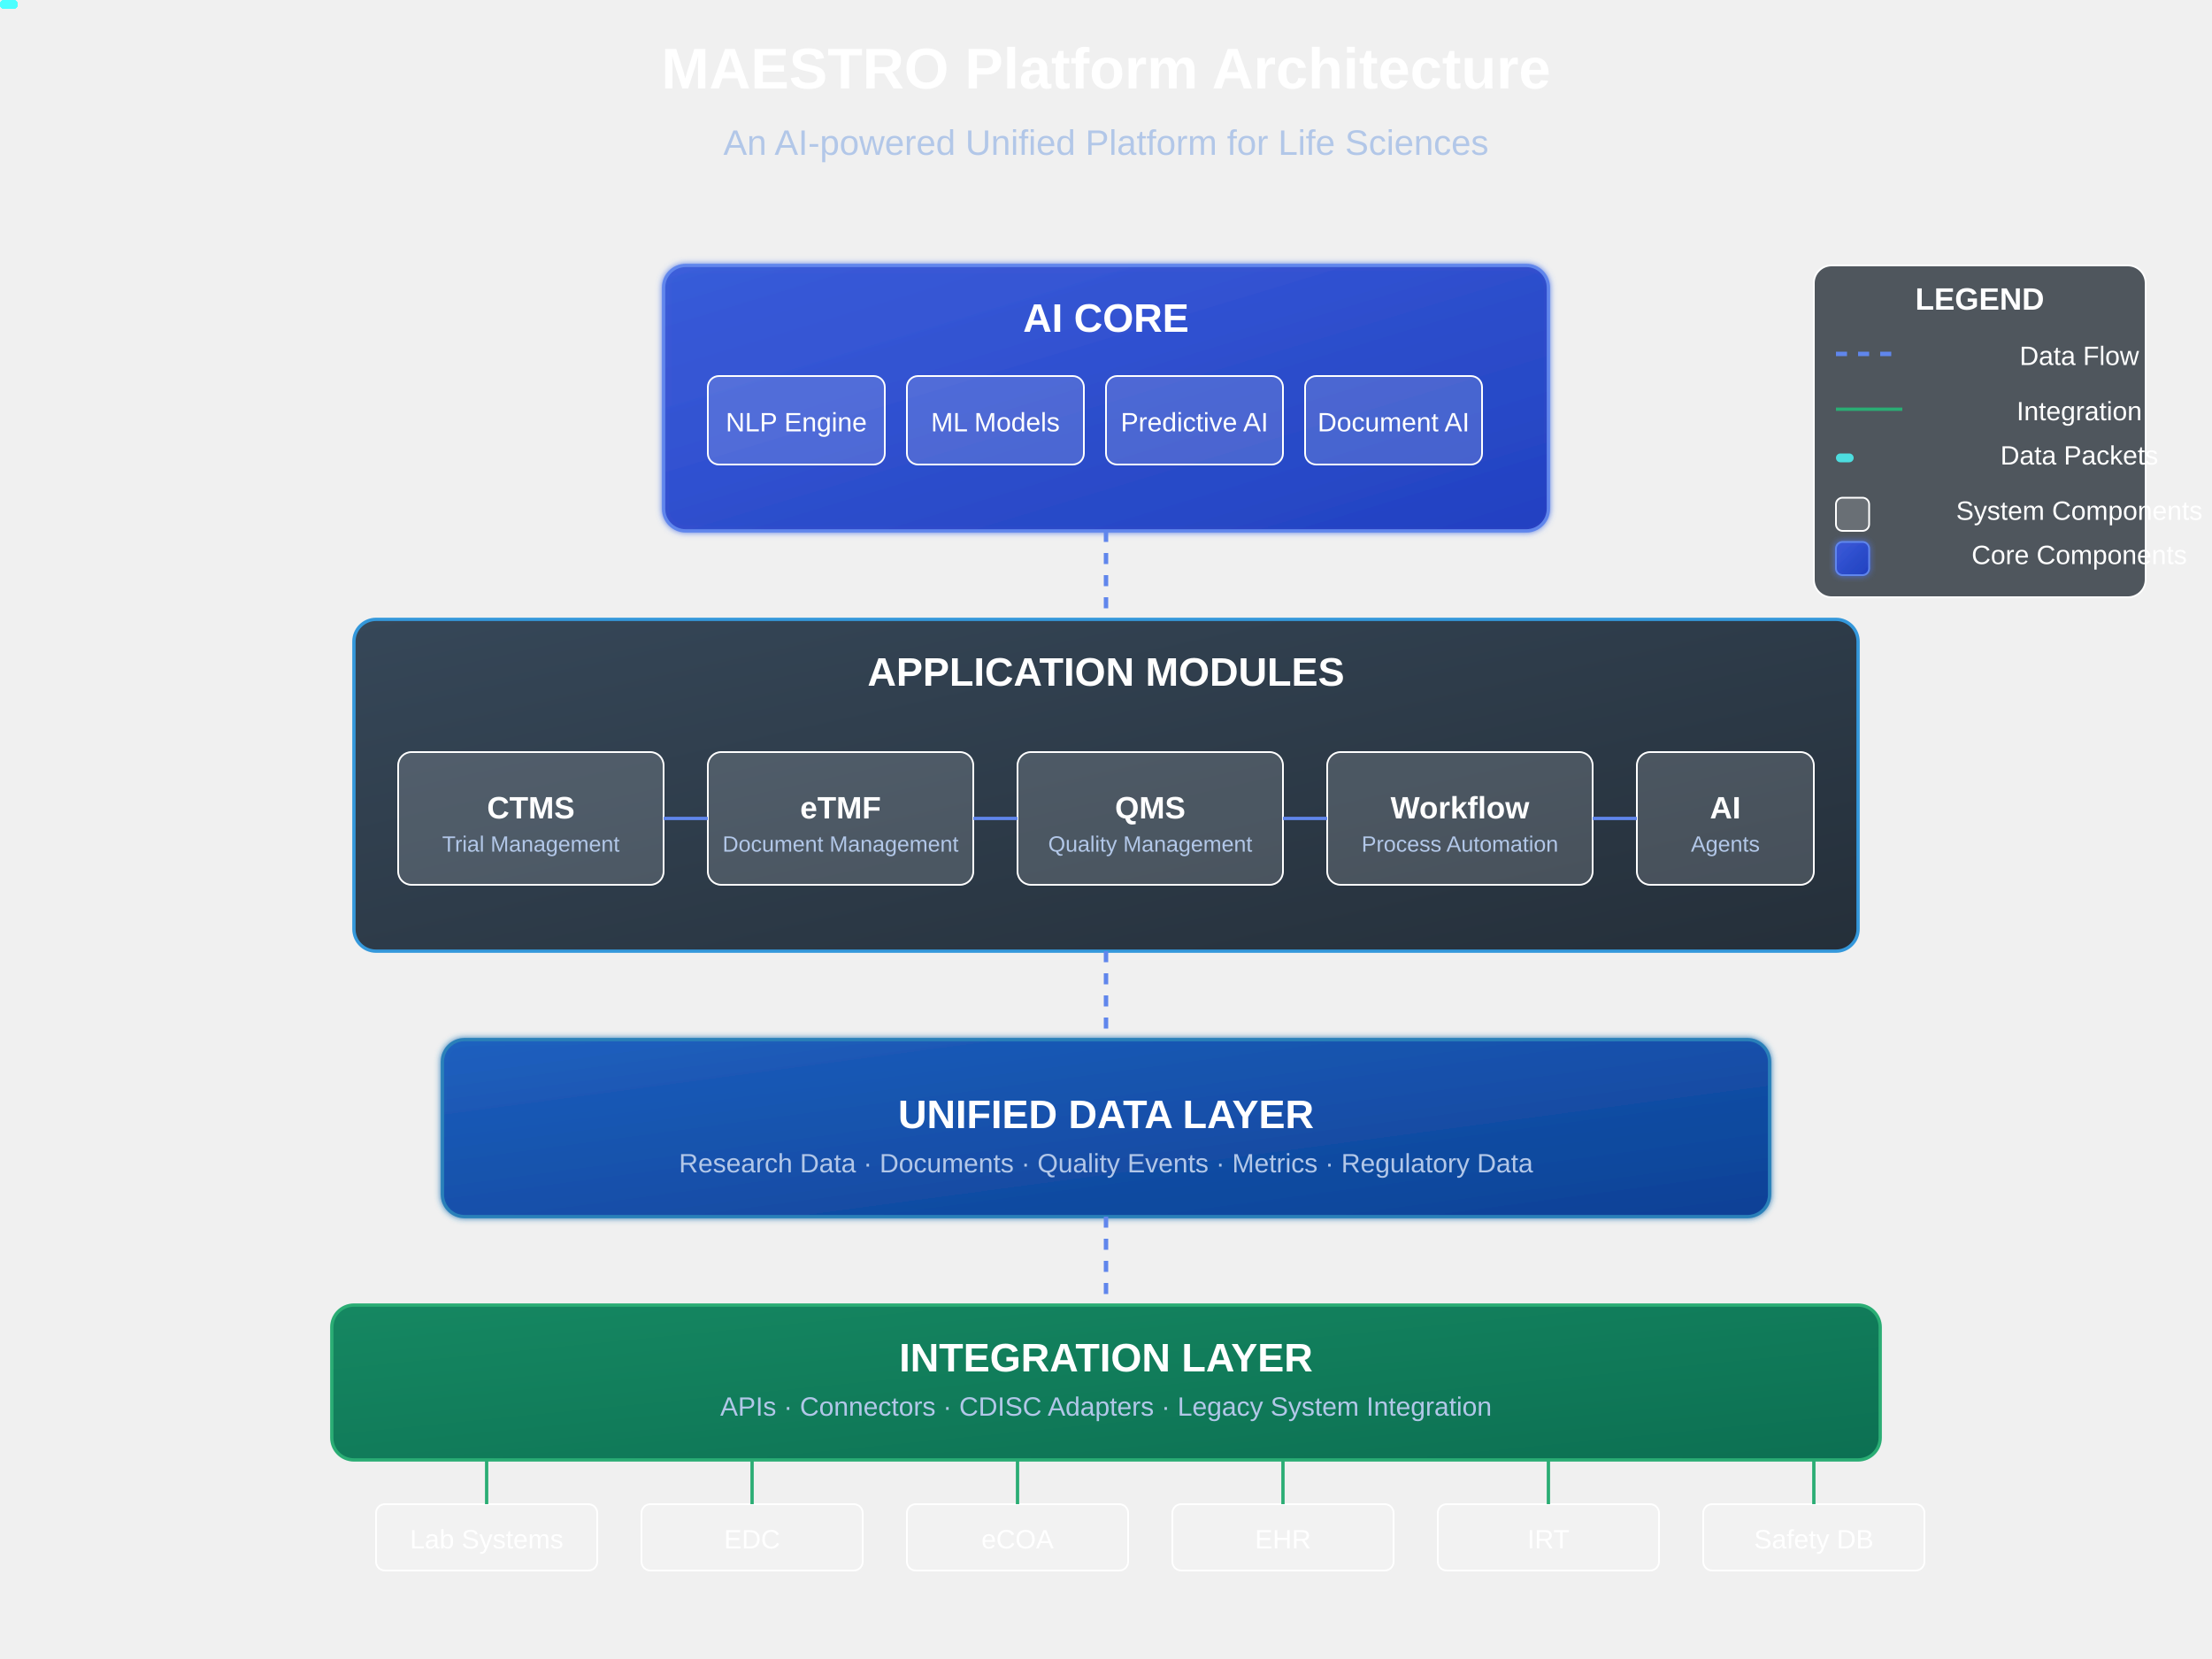
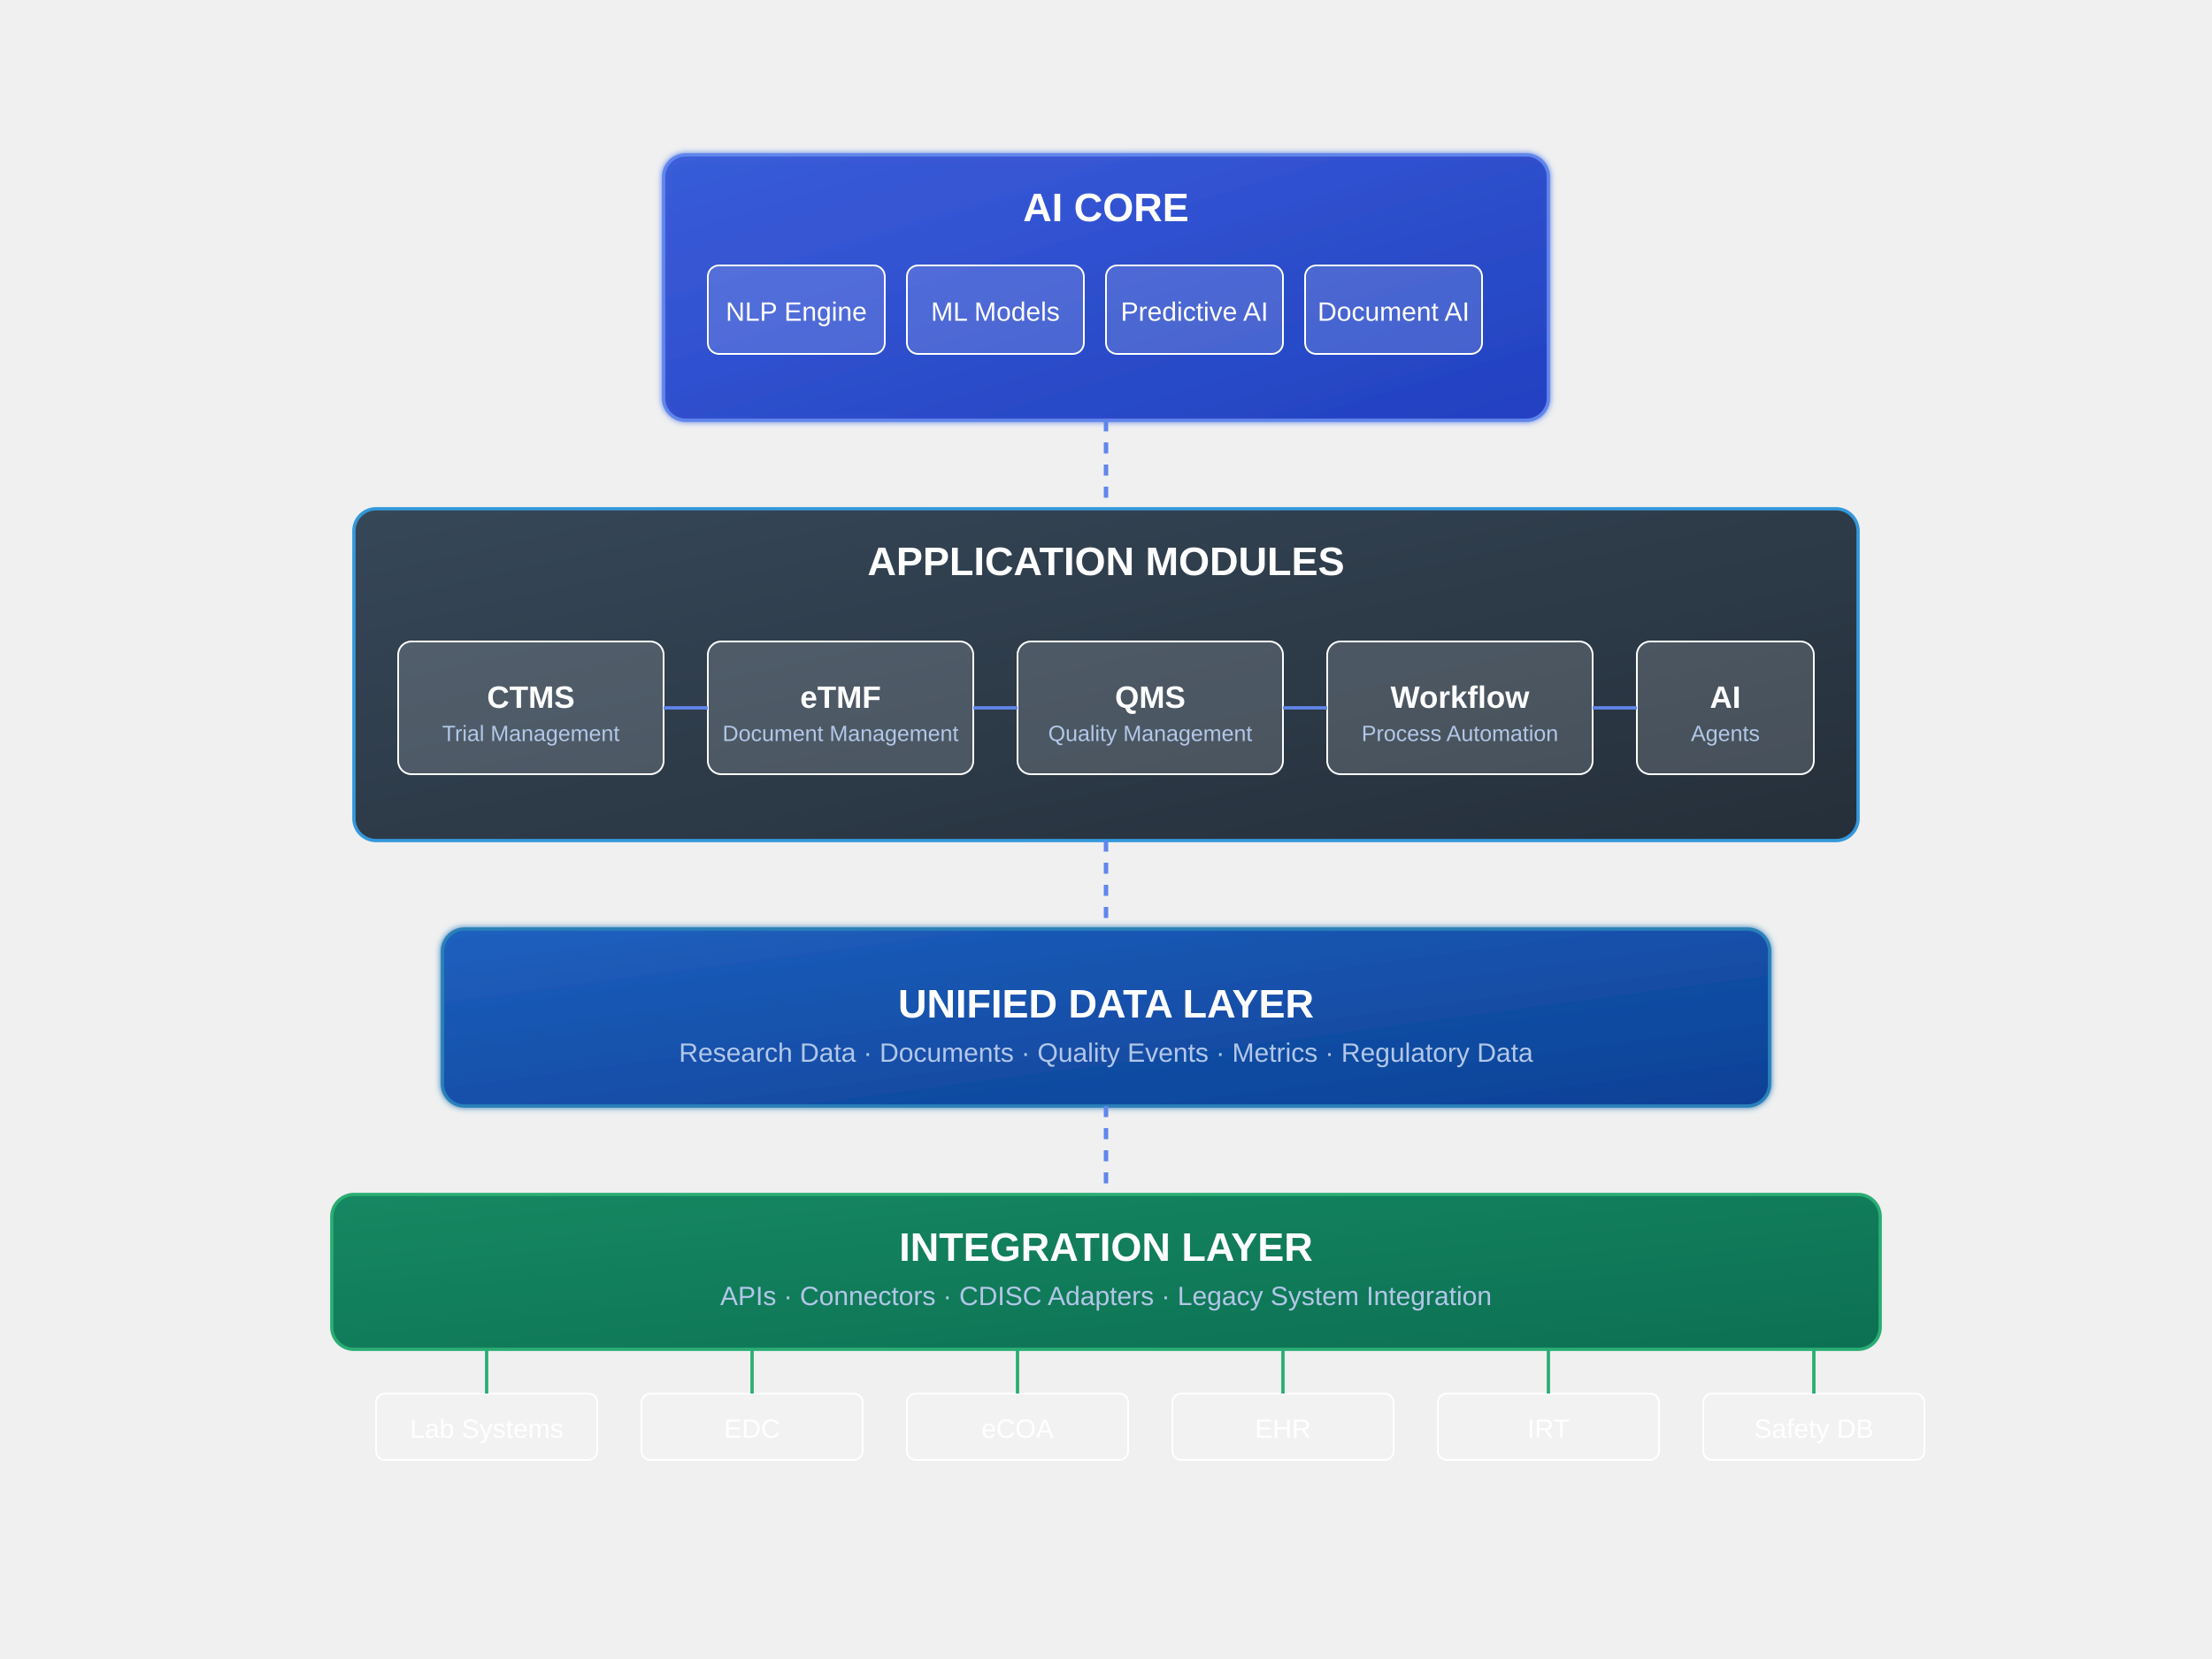
<svg xmlns="http://www.w3.org/2000/svg" width="1000" height="750" viewBox="0 0 1000 750">
  <defs>
    <linearGradient id="moduleGradient" x1="0%" y1="0%" x2="100%" y2="100%">
      <stop offset="0%" stop-color="#2C3E50" stop-opacity="0.95" />
      <stop offset="100%" stop-color="#1A2530" stop-opacity="0.95" />
    </linearGradient>
    <linearGradient id="aiGradient" x1="0%" y1="0%" x2="100%" y2="100%">
      <stop offset="0%" stop-color="#3A5BD9" stop-opacity="0.95" />
      <stop offset="100%" stop-color="#2040C0" stop-opacity="0.95" />
    </linearGradient>
    <linearGradient id="dataGradient" x1="0%" y1="0%" x2="100%" y2="100%">
      <stop offset="0%" stop-color="#1E5EBE" stop-opacity="0.95" />
      <stop offset="100%" stop-color="#0A4095" stop-opacity="0.95" />
    </linearGradient>
    <linearGradient id="integrationGradient" x1="0%" y1="0%" x2="100%" y2="100%">
      <stop offset="0%" stop-color="#0A825A" stop-opacity="0.95" />
      <stop offset="100%" stop-color="#00694A" stop-opacity="0.95" />
    </linearGradient>
    <filter id="glow" x="-20%" y="-20%" width="140%" height="140%">
      <feGaussianBlur stdDeviation="1.5" result="blur" />
      <feComposite in="SourceGraphic" in2="blur" operator="over" />
    </filter>
    <path id="dataPath1" d="M180,300 C250,300 280,220 350,220" />
    <path id="dataPath2" d="M650,220 C720,220 750,300 820,300" />
-     <path id="dataPath3" d="M500,240 L500,280" />
-     <path id="dataPath4" d="M500,430 L500,470" />
-     <path id="dataPath5" d="M320,370 L420,370" />
-     <path id="dataPath6" d="M580,370 L680,370" />
-     <path id="dataPath7" d="M500,550 L500,590" />
-     <path id="dataPath8" d="M220,660 L220,680" />
-     <path id="dataPath9" d="M700,660 L700,680" />
+     <path id="dataPath3-down" d="M500,240 L500,280" />
+     <path id="dataPath3-up" d="M500,280 L500,240" />
+     <path id="dataPath4-down" d="M500,430 L500,470" />
+     <path id="dataPath4-up" d="M500,470 L500,430" />
+     <path id="dataPath5-right" d="M320,370 L420,370" />
+     <path id="dataPath5-left" d="M420,370 L320,370" />
+     <path id="dataPath6-right" d="M580,370 L680,370" />
+     <path id="dataPath6-left" d="M680,370 L580,370" />
+     <path id="dataPath7-down" d="M500,550 L500,590" />
+     <path id="dataPath7-up" d="M500,590 L500,550" />
+     <path id="dataPath8-down" d="M220,660 L220,680" />
+     <path id="dataPath8-up" d="M220,680 L220,660" />
+     <path id="dataPath9-down" d="M700,660 L700,680" />
+     <path id="dataPath9-up" d="M700,680 L700,660" />
    <rect id="dataPacket" width="8" height="4" rx="2" fill="#4cffff" opacity="0.8" />
  </defs>
-   <text x="500" y="40" font-family="'Segoe UI', Arial, sans-serif" font-size="26" fill="#ffffff" text-anchor="middle" font-weight="600">MAESTRO Platform Architecture</text>
-   <text x="500" y="70" font-family="'Segoe UI', Arial, sans-serif" font-size="16" fill="#B2C7E8" text-anchor="middle">An AI-powered Unified Platform for Life Sciences</text>
-   <rect x="300" y="120" width="400" height="120" rx="10" fill="url(#aiGradient)" stroke="#6086EC" stroke-width="1.5" filter="url(#glow)" />
-   <text x="500" y="150" font-family="'Segoe UI', Arial, sans-serif" font-size="18" fill="#ffffff" text-anchor="middle" font-weight="600">AI CORE</text>
-   <g transform="translate(320, 170)">
-     <rect x="0" y="0" width="80" height="40" rx="5" fill="rgba(255,255,255,0.15)" stroke="#ffffff" stroke-width="0.8" />
-     <text x="40" y="25" font-family="'Segoe UI', Arial, sans-serif" font-size="12" fill="#ffffff" text-anchor="middle">NLP Engine</text>
+   <g transform="translate(0, -50)">
+     <rect x="300" y="120" width="400" height="120" rx="10" fill="url(#aiGradient)" stroke="#6086EC" stroke-width="1.5" filter="url(#glow)" />
+     <text x="500" y="150" font-family="'Segoe UI', Arial, sans-serif" font-size="18" fill="#ffffff" text-anchor="middle" font-weight="600">AI CORE</text>
+     <g transform="translate(320, 170)">
+       <rect x="0" y="0" width="80" height="40" rx="5" fill="rgba(255,255,255,0.15)" stroke="#ffffff" stroke-width="0.8" />
+       <text x="40" y="25" font-family="'Segoe UI', Arial, sans-serif" font-size="12" fill="#ffffff" text-anchor="middle">NLP Engine</text>
+     </g>
+     <g transform="translate(410, 170)">
+       <rect x="0" y="0" width="80" height="40" rx="5" fill="rgba(255,255,255,0.15)" stroke="#ffffff" stroke-width="0.8" />
+       <text x="40" y="25" font-family="'Segoe UI', Arial, sans-serif" font-size="12" fill="#ffffff" text-anchor="middle">ML Models</text>
+     </g>
+     <g transform="translate(500, 170)">
+       <rect x="0" y="0" width="80" height="40" rx="5" fill="rgba(255,255,255,0.15)" stroke="#ffffff" stroke-width="0.8" />
+       <text x="40" y="25" font-family="'Segoe UI', Arial, sans-serif" font-size="12" fill="#ffffff" text-anchor="middle">Predictive AI</text>
+     </g>
+     <g transform="translate(590, 170)">
+       <rect x="0" y="0" width="80" height="40" rx="5" fill="rgba(255,255,255,0.15)" stroke="#ffffff" stroke-width="0.8" />
+       <text x="40" y="25" font-family="'Segoe UI', Arial, sans-serif" font-size="12" fill="#ffffff" text-anchor="middle">Document AI</text>
+     </g>
+     <rect x="160" y="280" width="680" height="150" rx="10" fill="url(#moduleGradient)" stroke="#3498db" stroke-width="1.5" />
+     <text x="500" y="310" font-family="'Segoe UI', Arial, sans-serif" font-size="18" fill="#ffffff" text-anchor="middle" font-weight="600">APPLICATION MODULES</text>
+     <g transform="translate(180, 340)">
+       <rect x="0" y="0" width="120" height="60" rx="6" fill="rgba(255,255,255,0.15)" stroke="#ffffff" stroke-width="0.8" />
+       <text x="60" y="30" font-family="'Segoe UI', Arial, sans-serif" font-size="14" fill="#ffffff" text-anchor="middle" font-weight="600">CTMS</text>
+       <text x="60" y="45" font-family="'Segoe UI', Arial, sans-serif" font-size="10" fill="#B2C7E8" text-anchor="middle">Trial Management</text>
+     </g>
+     <g transform="translate(320, 340)">
+       <rect x="0" y="0" width="120" height="60" rx="6" fill="rgba(255,255,255,0.15)" stroke="#ffffff" stroke-width="0.8" />
+       <text x="60" y="30" font-family="'Segoe UI', Arial, sans-serif" font-size="14" fill="#ffffff" text-anchor="middle" font-weight="600">eTMF</text>
+       <text x="60" y="45" font-family="'Segoe UI', Arial, sans-serif" font-size="10" fill="#B2C7E8" text-anchor="middle">Document Management</text>
+     </g>
+     <g transform="translate(460, 340)">
+       <rect x="0" y="0" width="120" height="60" rx="6" fill="rgba(255,255,255,0.15)" stroke="#ffffff" stroke-width="0.8" />
+       <text x="60" y="30" font-family="'Segoe UI', Arial, sans-serif" font-size="14" fill="#ffffff" text-anchor="middle" font-weight="600">QMS</text>
+       <text x="60" y="45" font-family="'Segoe UI', Arial, sans-serif" font-size="10" fill="#B2C7E8" text-anchor="middle">Quality Management</text>
+     </g>
+     <g transform="translate(600, 340)">
+       <rect x="0" y="0" width="120" height="60" rx="6" fill="rgba(255,255,255,0.15)" stroke="#ffffff" stroke-width="0.8" />
+       <text x="60" y="30" font-family="'Segoe UI', Arial, sans-serif" font-size="14" fill="#ffffff" text-anchor="middle" font-weight="600">Workflow</text>
+       <text x="60" y="45" font-family="'Segoe UI', Arial, sans-serif" font-size="10" fill="#B2C7E8" text-anchor="middle">Process Automation</text>
+     </g>
+     <g transform="translate(740, 340)">
+       <rect x="0" y="0" width="80" height="60" rx="6" fill="rgba(255,255,255,0.15)" stroke="#ffffff" stroke-width="0.8" />
+       <text x="40" y="30" font-family="'Segoe UI', Arial, sans-serif" font-size="14" fill="#ffffff" text-anchor="middle" font-weight="600">AI</text>
+       <text x="40" y="45" font-family="'Segoe UI', Arial, sans-serif" font-size="10" fill="#B2C7E8" text-anchor="middle">Agents</text>
+     </g>
+     <rect x="200" y="470" width="600" height="80" rx="10" fill="url(#dataGradient)" stroke="#2980b9" stroke-width="1.5" filter="url(#glow)" />
+     <text x="500" y="510" font-family="'Segoe UI', Arial, sans-serif" font-size="18" fill="#ffffff" text-anchor="middle" font-weight="600">UNIFIED DATA LAYER</text>
+     <text x="500" y="530" font-family="'Segoe UI', Arial, sans-serif" font-size="12" fill="#B2C7E8" text-anchor="middle">Research Data · Documents · Quality Events · Metrics · Regulatory Data</text>
+     <rect x="150" y="590" width="700" height="70" rx="10" fill="url(#integrationGradient)" stroke="#2aad74" stroke-width="1.5" />
+     <text x="500" y="620" font-family="'Segoe UI', Arial, sans-serif" font-size="18" fill="#ffffff" text-anchor="middle" font-weight="600">INTEGRATION LAYER</text>
+     <text x="500" y="640" font-family="'Segoe UI', Arial, sans-serif" font-size="12" fill="#B2C7E8" text-anchor="middle">APIs · Connectors · CDISC Adapters · Legacy System Integration</text>
+     <g transform="translate(170, 680)">
+       <rect x="0" y="0" width="100" height="30" rx="4" fill="rgba(255,255,255,0.15)" stroke="#ffffff" stroke-width="0.8" />
+       <text x="50" y="20" font-family="'Segoe UI', Arial, sans-serif" font-size="12" fill="#ffffff" text-anchor="middle">Lab Systems</text>
+     </g>
+     <g transform="translate(290, 680)">
+       <rect x="0" y="0" width="100" height="30" rx="4" fill="rgba(255,255,255,0.15)" stroke="#ffffff" stroke-width="0.8" />
+       <text x="50" y="20" font-family="'Segoe UI', Arial, sans-serif" font-size="12" fill="#ffffff" text-anchor="middle">EDC</text>
+     </g>
+     <g transform="translate(410, 680)">
+       <rect x="0" y="0" width="100" height="30" rx="4" fill="rgba(255,255,255,0.15)" stroke="#ffffff" stroke-width="0.8" />
+       <text x="50" y="20" font-family="'Segoe UI', Arial, sans-serif" font-size="12" fill="#ffffff" text-anchor="middle">eCOA</text>
+     </g>
+     <g transform="translate(530, 680)">
+       <rect x="0" y="0" width="100" height="30" rx="4" fill="rgba(255,255,255,0.15)" stroke="#ffffff" stroke-width="0.8" />
+       <text x="50" y="20" font-family="'Segoe UI', Arial, sans-serif" font-size="12" fill="#ffffff" text-anchor="middle">EHR</text>
+     </g>
+     <g transform="translate(650, 680)">
+       <rect x="0" y="0" width="100" height="30" rx="4" fill="rgba(255,255,255,0.15)" stroke="#ffffff" stroke-width="0.8" />
+       <text x="50" y="20" font-family="'Segoe UI', Arial, sans-serif" font-size="12" fill="#ffffff" text-anchor="middle">IRT</text>
+     </g>
+     <g transform="translate(770, 680)">
+       <rect x="0" y="0" width="100" height="30" rx="4" fill="rgba(255,255,255,0.15)" stroke="#ffffff" stroke-width="0.8" />
+       <text x="50" y="20" font-family="'Segoe UI', Arial, sans-serif" font-size="12" fill="#ffffff" text-anchor="middle">Safety DB</text>
+     </g>
+     <line x1="500" y1="240" x2="500" y2="280" stroke="#6086EC" stroke-width="2" stroke-dasharray="5,5" />
+     <line x1="500" y1="430" x2="500" y2="470" stroke="#6086EC" stroke-width="2" stroke-dasharray="5,5" />
+     <line x1="500" y1="550" x2="500" y2="590" stroke="#6086EC" stroke-width="2" stroke-dasharray="5,5" />
+     <line x1="220" y1="660" x2="220" y2="680" stroke="#2aad74" stroke-width="1.5" />
+     <line x1="340" y1="660" x2="340" y2="680" stroke="#2aad74" stroke-width="1.5" />
+     <line x1="460" y1="660" x2="460" y2="680" stroke="#2aad74" stroke-width="1.5" />
+     <line x1="580" y1="660" x2="580" y2="680" stroke="#2aad74" stroke-width="1.5" />
+     <line x1="700" y1="660" x2="700" y2="680" stroke="#2aad74" stroke-width="1.5" />
+     <line x1="820" y1="660" x2="820" y2="680" stroke="#2aad74" stroke-width="1.5" />
+     <line x1="300" y1="370" x2="320" y2="370" stroke="#6086EC" stroke-width="1.5" />
+     <line x1="440" y1="370" x2="460" y2="370" stroke="#6086EC" stroke-width="1.5" />
+     <line x1="580" y1="370" x2="600" y2="370" stroke="#6086EC" stroke-width="1.5" />
+     <line x1="720" y1="370" x2="740" y2="370" stroke="#6086EC" stroke-width="1.5" />
+     <use href="#dataPacket">
+       <animateMotion dur="1.5s" repeatCount="indefinite" begin="0s">
+         <mpath href="#dataPath3-down" />
+       </animateMotion>
+     </use>
+     <use href="#dataPacket">
+       <animateMotion dur="1.5s" repeatCount="indefinite" begin="0.3s">
+         <mpath href="#dataPath3-up" />
+       </animateMotion>
+     </use>
+     <use href="#dataPacket">
+       <animateMotion dur="1.5s" repeatCount="indefinite" begin="0.5s">
+         <mpath href="#dataPath4-down" />
+       </animateMotion>
+     </use>
+     <use href="#dataPacket">
+       <animateMotion dur="1.5s" repeatCount="indefinite" begin="0.8s">
+         <mpath href="#dataPath4-up" />
+       </animateMotion>
+     </use>
+     <use href="#dataPacket">
+       <animateMotion dur="2s" repeatCount="indefinite" begin="0.2s">
+         <mpath href="#dataPath5-right" />
+       </animateMotion>
+     </use>
+     <use href="#dataPacket">
+       <animateMotion dur="2s" repeatCount="indefinite" begin="1.2s">
+         <mpath href="#dataPath5-left" />
+       </animateMotion>
+     </use>
+     <use href="#dataPacket">
+       <animateMotion dur="2s" repeatCount="indefinite" begin="1s">
+         <mpath href="#dataPath6-right" />
+       </animateMotion>
+     </use>
+     <use href="#dataPacket">
+       <animateMotion dur="2s" repeatCount="indefinite" begin="2s">
+         <mpath href="#dataPath6-left" />
+       </animateMotion>
+     </use>
+     <use href="#dataPacket">
+       <animateMotion dur="1.5s" repeatCount="indefinite" begin="0.6s">
+         <mpath href="#dataPath7-down" />
+       </animateMotion>
+     </use>
+     <use href="#dataPacket">
+       <animateMotion dur="1.5s" repeatCount="indefinite" begin="1.5s">
+         <mpath href="#dataPath7-up" />
+       </animateMotion>
+     </use>
+     <use href="#dataPacket">
+       <animateMotion dur="1s" repeatCount="indefinite" begin="0.3s">
+         <mpath href="#dataPath8-down" />
+       </animateMotion>
+     </use>
+     <use href="#dataPacket">
+       <animateMotion dur="1s" repeatCount="indefinite" begin="0.8s">
+         <mpath href="#dataPath8-up" />
+       </animateMotion>
+     </use>
+     <use href="#dataPacket">
+       <animateMotion dur="1s" repeatCount="indefinite" begin="1.1s">
+         <mpath href="#dataPath9-down" />
+       </animateMotion>
+     </use>
+     <use href="#dataPacket">
+       <animateMotion dur="1s" repeatCount="indefinite" begin="1.6s">
+         <mpath href="#dataPath9-up" />
+       </animateMotion>
+     </use>
+     <use href="#dataPacket">
+       <animateMotion dur="1s" repeatCount="indefinite" begin="0.4s">
+         <mpath href="#dataPath3-down" />
+       </animateMotion>
+     </use>
+     <use href="#dataPacket">
+       <animateMotion dur="1s" repeatCount="indefinite" begin="0.9s">
+         <mpath href="#dataPath4-down" />
+       </animateMotion>
+     </use>
+     <use href="#dataPacket">
+       <animateMotion dur="1s" repeatCount="indefinite" begin="1.3s">
+         <mpath href="#dataPath7-down" />
+       </animateMotion>
+     </use>
  </g>
-   <g transform="translate(410, 170)">
-     <rect x="0" y="0" width="80" height="40" rx="5" fill="rgba(255,255,255,0.15)" stroke="#ffffff" stroke-width="0.8" />
-     <text x="40" y="25" font-family="'Segoe UI', Arial, sans-serif" font-size="12" fill="#ffffff" text-anchor="middle">ML Models</text>
-   </g>
-   <g transform="translate(500, 170)">
-     <rect x="0" y="0" width="80" height="40" rx="5" fill="rgba(255,255,255,0.15)" stroke="#ffffff" stroke-width="0.8" />
-     <text x="40" y="25" font-family="'Segoe UI', Arial, sans-serif" font-size="12" fill="#ffffff" text-anchor="middle">Predictive AI</text>
-   </g>
-   <g transform="translate(590, 170)">
-     <rect x="0" y="0" width="80" height="40" rx="5" fill="rgba(255,255,255,0.15)" stroke="#ffffff" stroke-width="0.8" />
-     <text x="40" y="25" font-family="'Segoe UI', Arial, sans-serif" font-size="12" fill="#ffffff" text-anchor="middle">Document AI</text>
-   </g>
-   <rect x="160" y="280" width="680" height="150" rx="10" fill="url(#moduleGradient)" stroke="#3498db" stroke-width="1.5" />
-   <text x="500" y="310" font-family="'Segoe UI', Arial, sans-serif" font-size="18" fill="#ffffff" text-anchor="middle" font-weight="600">APPLICATION MODULES</text>
-   <g transform="translate(180, 340)">
-     <rect x="0" y="0" width="120" height="60" rx="6" fill="rgba(255,255,255,0.15)" stroke="#ffffff" stroke-width="0.8" />
-     <text x="60" y="30" font-family="'Segoe UI', Arial, sans-serif" font-size="14" fill="#ffffff" text-anchor="middle" font-weight="600">CTMS</text>
-     <text x="60" y="45" font-family="'Segoe UI', Arial, sans-serif" font-size="10" fill="#B2C7E8" text-anchor="middle">Trial Management</text>
-   </g>
-   <g transform="translate(320, 340)">
-     <rect x="0" y="0" width="120" height="60" rx="6" fill="rgba(255,255,255,0.15)" stroke="#ffffff" stroke-width="0.8" />
-     <text x="60" y="30" font-family="'Segoe UI', Arial, sans-serif" font-size="14" fill="#ffffff" text-anchor="middle" font-weight="600">eTMF</text>
-     <text x="60" y="45" font-family="'Segoe UI', Arial, sans-serif" font-size="10" fill="#B2C7E8" text-anchor="middle">Document Management</text>
-   </g>
-   <g transform="translate(460, 340)">
-     <rect x="0" y="0" width="120" height="60" rx="6" fill="rgba(255,255,255,0.15)" stroke="#ffffff" stroke-width="0.8" />
-     <text x="60" y="30" font-family="'Segoe UI', Arial, sans-serif" font-size="14" fill="#ffffff" text-anchor="middle" font-weight="600">QMS</text>
-     <text x="60" y="45" font-family="'Segoe UI', Arial, sans-serif" font-size="10" fill="#B2C7E8" text-anchor="middle">Quality Management</text>
-   </g>
-   <g transform="translate(600, 340)">
-     <rect x="0" y="0" width="120" height="60" rx="6" fill="rgba(255,255,255,0.15)" stroke="#ffffff" stroke-width="0.8" />
-     <text x="60" y="30" font-family="'Segoe UI', Arial, sans-serif" font-size="14" fill="#ffffff" text-anchor="middle" font-weight="600">Workflow</text>
-     <text x="60" y="45" font-family="'Segoe UI', Arial, sans-serif" font-size="10" fill="#B2C7E8" text-anchor="middle">Process Automation</text>
-   </g>
-   <g transform="translate(740, 340)">
-     <rect x="0" y="0" width="80" height="60" rx="6" fill="rgba(255,255,255,0.15)" stroke="#ffffff" stroke-width="0.8" />
-     <text x="40" y="30" font-family="'Segoe UI', Arial, sans-serif" font-size="14" fill="#ffffff" text-anchor="middle" font-weight="600">AI</text>
-     <text x="40" y="45" font-family="'Segoe UI', Arial, sans-serif" font-size="10" fill="#B2C7E8" text-anchor="middle">Agents</text>
-   </g>
-   <rect x="200" y="470" width="600" height="80" rx="10" fill="url(#dataGradient)" stroke="#2980b9" stroke-width="1.5" filter="url(#glow)" />
-   <text x="500" y="510" font-family="'Segoe UI', Arial, sans-serif" font-size="18" fill="#ffffff" text-anchor="middle" font-weight="600">UNIFIED DATA LAYER</text>
-   <text x="500" y="530" font-family="'Segoe UI', Arial, sans-serif" font-size="12" fill="#B2C7E8" text-anchor="middle">Research Data · Documents · Quality Events · Metrics · Regulatory Data</text>
-   <rect x="150" y="590" width="700" height="70" rx="10" fill="url(#integrationGradient)" stroke="#2aad74" stroke-width="1.5" />
-   <text x="500" y="620" font-family="'Segoe UI', Arial, sans-serif" font-size="18" fill="#ffffff" text-anchor="middle" font-weight="600">INTEGRATION LAYER</text>
-   <text x="500" y="640" font-family="'Segoe UI', Arial, sans-serif" font-size="12" fill="#B2C7E8" text-anchor="middle">APIs · Connectors · CDISC Adapters · Legacy System Integration</text>
-   <g transform="translate(170, 680)">
-     <rect x="0" y="0" width="100" height="30" rx="4" fill="rgba(255,255,255,0.15)" stroke="#ffffff" stroke-width="0.8" />
-     <text x="50" y="20" font-family="'Segoe UI', Arial, sans-serif" font-size="12" fill="#ffffff" text-anchor="middle">Lab Systems</text>
-   </g>
-   <g transform="translate(290, 680)">
-     <rect x="0" y="0" width="100" height="30" rx="4" fill="rgba(255,255,255,0.15)" stroke="#ffffff" stroke-width="0.8" />
-     <text x="50" y="20" font-family="'Segoe UI', Arial, sans-serif" font-size="12" fill="#ffffff" text-anchor="middle">EDC</text>
-   </g>
-   <g transform="translate(410, 680)">
-     <rect x="0" y="0" width="100" height="30" rx="4" fill="rgba(255,255,255,0.15)" stroke="#ffffff" stroke-width="0.8" />
-     <text x="50" y="20" font-family="'Segoe UI', Arial, sans-serif" font-size="12" fill="#ffffff" text-anchor="middle">eCOA</text>
-   </g>
-   <g transform="translate(530, 680)">
-     <rect x="0" y="0" width="100" height="30" rx="4" fill="rgba(255,255,255,0.15)" stroke="#ffffff" stroke-width="0.8" />
-     <text x="50" y="20" font-family="'Segoe UI', Arial, sans-serif" font-size="12" fill="#ffffff" text-anchor="middle">EHR</text>
-   </g>
-   <g transform="translate(650, 680)">
-     <rect x="0" y="0" width="100" height="30" rx="4" fill="rgba(255,255,255,0.15)" stroke="#ffffff" stroke-width="0.8" />
-     <text x="50" y="20" font-family="'Segoe UI', Arial, sans-serif" font-size="12" fill="#ffffff" text-anchor="middle">IRT</text>
-   </g>
-   <g transform="translate(770, 680)">
-     <rect x="0" y="0" width="100" height="30" rx="4" fill="rgba(255,255,255,0.15)" stroke="#ffffff" stroke-width="0.8" />
-     <text x="50" y="20" font-family="'Segoe UI', Arial, sans-serif" font-size="12" fill="#ffffff" text-anchor="middle">Safety DB</text>
-   </g>
-   <line x1="500" y1="240" x2="500" y2="280" stroke="#6086EC" stroke-width="2" stroke-dasharray="5,5" />
-   <line x1="500" y1="430" x2="500" y2="470" stroke="#6086EC" stroke-width="2" stroke-dasharray="5,5" />
-   <line x1="500" y1="550" x2="500" y2="590" stroke="#6086EC" stroke-width="2" stroke-dasharray="5,5" />
-   <line x1="220" y1="660" x2="220" y2="680" stroke="#2aad74" stroke-width="1.5" />
-   <line x1="340" y1="660" x2="340" y2="680" stroke="#2aad74" stroke-width="1.5" />
-   <line x1="460" y1="660" x2="460" y2="680" stroke="#2aad74" stroke-width="1.5" />
-   <line x1="580" y1="660" x2="580" y2="680" stroke="#2aad74" stroke-width="1.5" />
-   <line x1="700" y1="660" x2="700" y2="680" stroke="#2aad74" stroke-width="1.5" />
-   <line x1="820" y1="660" x2="820" y2="680" stroke="#2aad74" stroke-width="1.5" />
-   <line x1="300" y1="370" x2="320" y2="370" stroke="#6086EC" stroke-width="1.5" />
-   <line x1="440" y1="370" x2="460" y2="370" stroke="#6086EC" stroke-width="1.5" />
-   <line x1="580" y1="370" x2="600" y2="370" stroke="#6086EC" stroke-width="1.5" />
-   <line x1="720" y1="370" x2="740" y2="370" stroke="#6086EC" stroke-width="1.5" />
-   <use href="#dataPacket">
-     <animateMotion dur="3s" repeatCount="indefinite" begin="0s">
-       <mpath href="#dataPath3" />
-     </animateMotion>
-   </use>
-   <use href="#dataPacket">
-     <animateMotion dur="3s" repeatCount="indefinite" begin="1s">
-       <mpath href="#dataPath4" />
-     </animateMotion>
-   </use>
-   <use href="#dataPacket">
-     <animateMotion dur="4s" repeatCount="indefinite" begin="0.5s">
-       <mpath href="#dataPath5" />
-     </animateMotion>
-   </use>
-   <use href="#dataPacket">
-     <animateMotion dur="4s" repeatCount="indefinite" begin="2s">
-       <mpath href="#dataPath6" />
-     </animateMotion>
-   </use>
-   <use href="#dataPacket">
-     <animateMotion dur="3.5s" repeatCount="indefinite" begin="1.2s">
-       <mpath href="#dataPath7" />
-     </animateMotion>
-   </use>
-   <use href="#dataPacket">
-     <animateMotion dur="3s" repeatCount="indefinite" begin="0.7s">
-       <mpath href="#dataPath8" />
-     </animateMotion>
-   </use>
-   <use href="#dataPacket">
-     <animateMotion dur="3s" repeatCount="indefinite" begin="2.1s">
-       <mpath href="#dataPath9" />
-     </animateMotion>
-   </use>
-   <rect x="820" y="120" width="150" height="150" rx="8" fill="rgba(10,20,30,0.7)" stroke="#ffffff" stroke-width="0.8" />
-   <text x="895" y="140" font-family="'Segoe UI', Arial, sans-serif" font-size="14" fill="#ffffff" text-anchor="middle" font-weight="600">LEGEND</text>
-   <line x1="830" y1="160" x2="860" y2="160" stroke="#6086EC" stroke-width="2" stroke-dasharray="5,5" />
-   <text x="940" y="165" font-family="'Segoe UI', Arial, sans-serif" font-size="12" fill="#ffffff" text-anchor="middle">Data Flow</text>
-   <line x1="830" y1="185" x2="860" y2="185" stroke="#2aad74" stroke-width="1.5" />
-   <text x="940" y="190" font-family="'Segoe UI', Arial, sans-serif" font-size="12" fill="#ffffff" text-anchor="middle">Integration</text>
-   <rect x="830" y="205" width="8" height="4" rx="2" fill="#4cffff" opacity="0.8" />
-   <text x="940" y="210" font-family="'Segoe UI', Arial, sans-serif" font-size="12" fill="#ffffff" text-anchor="middle">Data Packets</text>
-   <rect x="830" y="225" width="15" height="15" rx="3" fill="rgba(255,255,255,0.15)" stroke="#ffffff" stroke-width="0.8" />
-   <text x="940" y="235" font-family="'Segoe UI', Arial, sans-serif" font-size="12" fill="#ffffff" text-anchor="middle">System Components</text>
-   <rect x="830" y="245" width="15" height="15" rx="3" fill="url(#aiGradient)" stroke="#6086EC" stroke-width="0.8" filter="url(#glow)" />
-   <text x="940" y="255" font-family="'Segoe UI', Arial, sans-serif" font-size="12" fill="#ffffff" text-anchor="middle">Core Components</text>
</svg>
